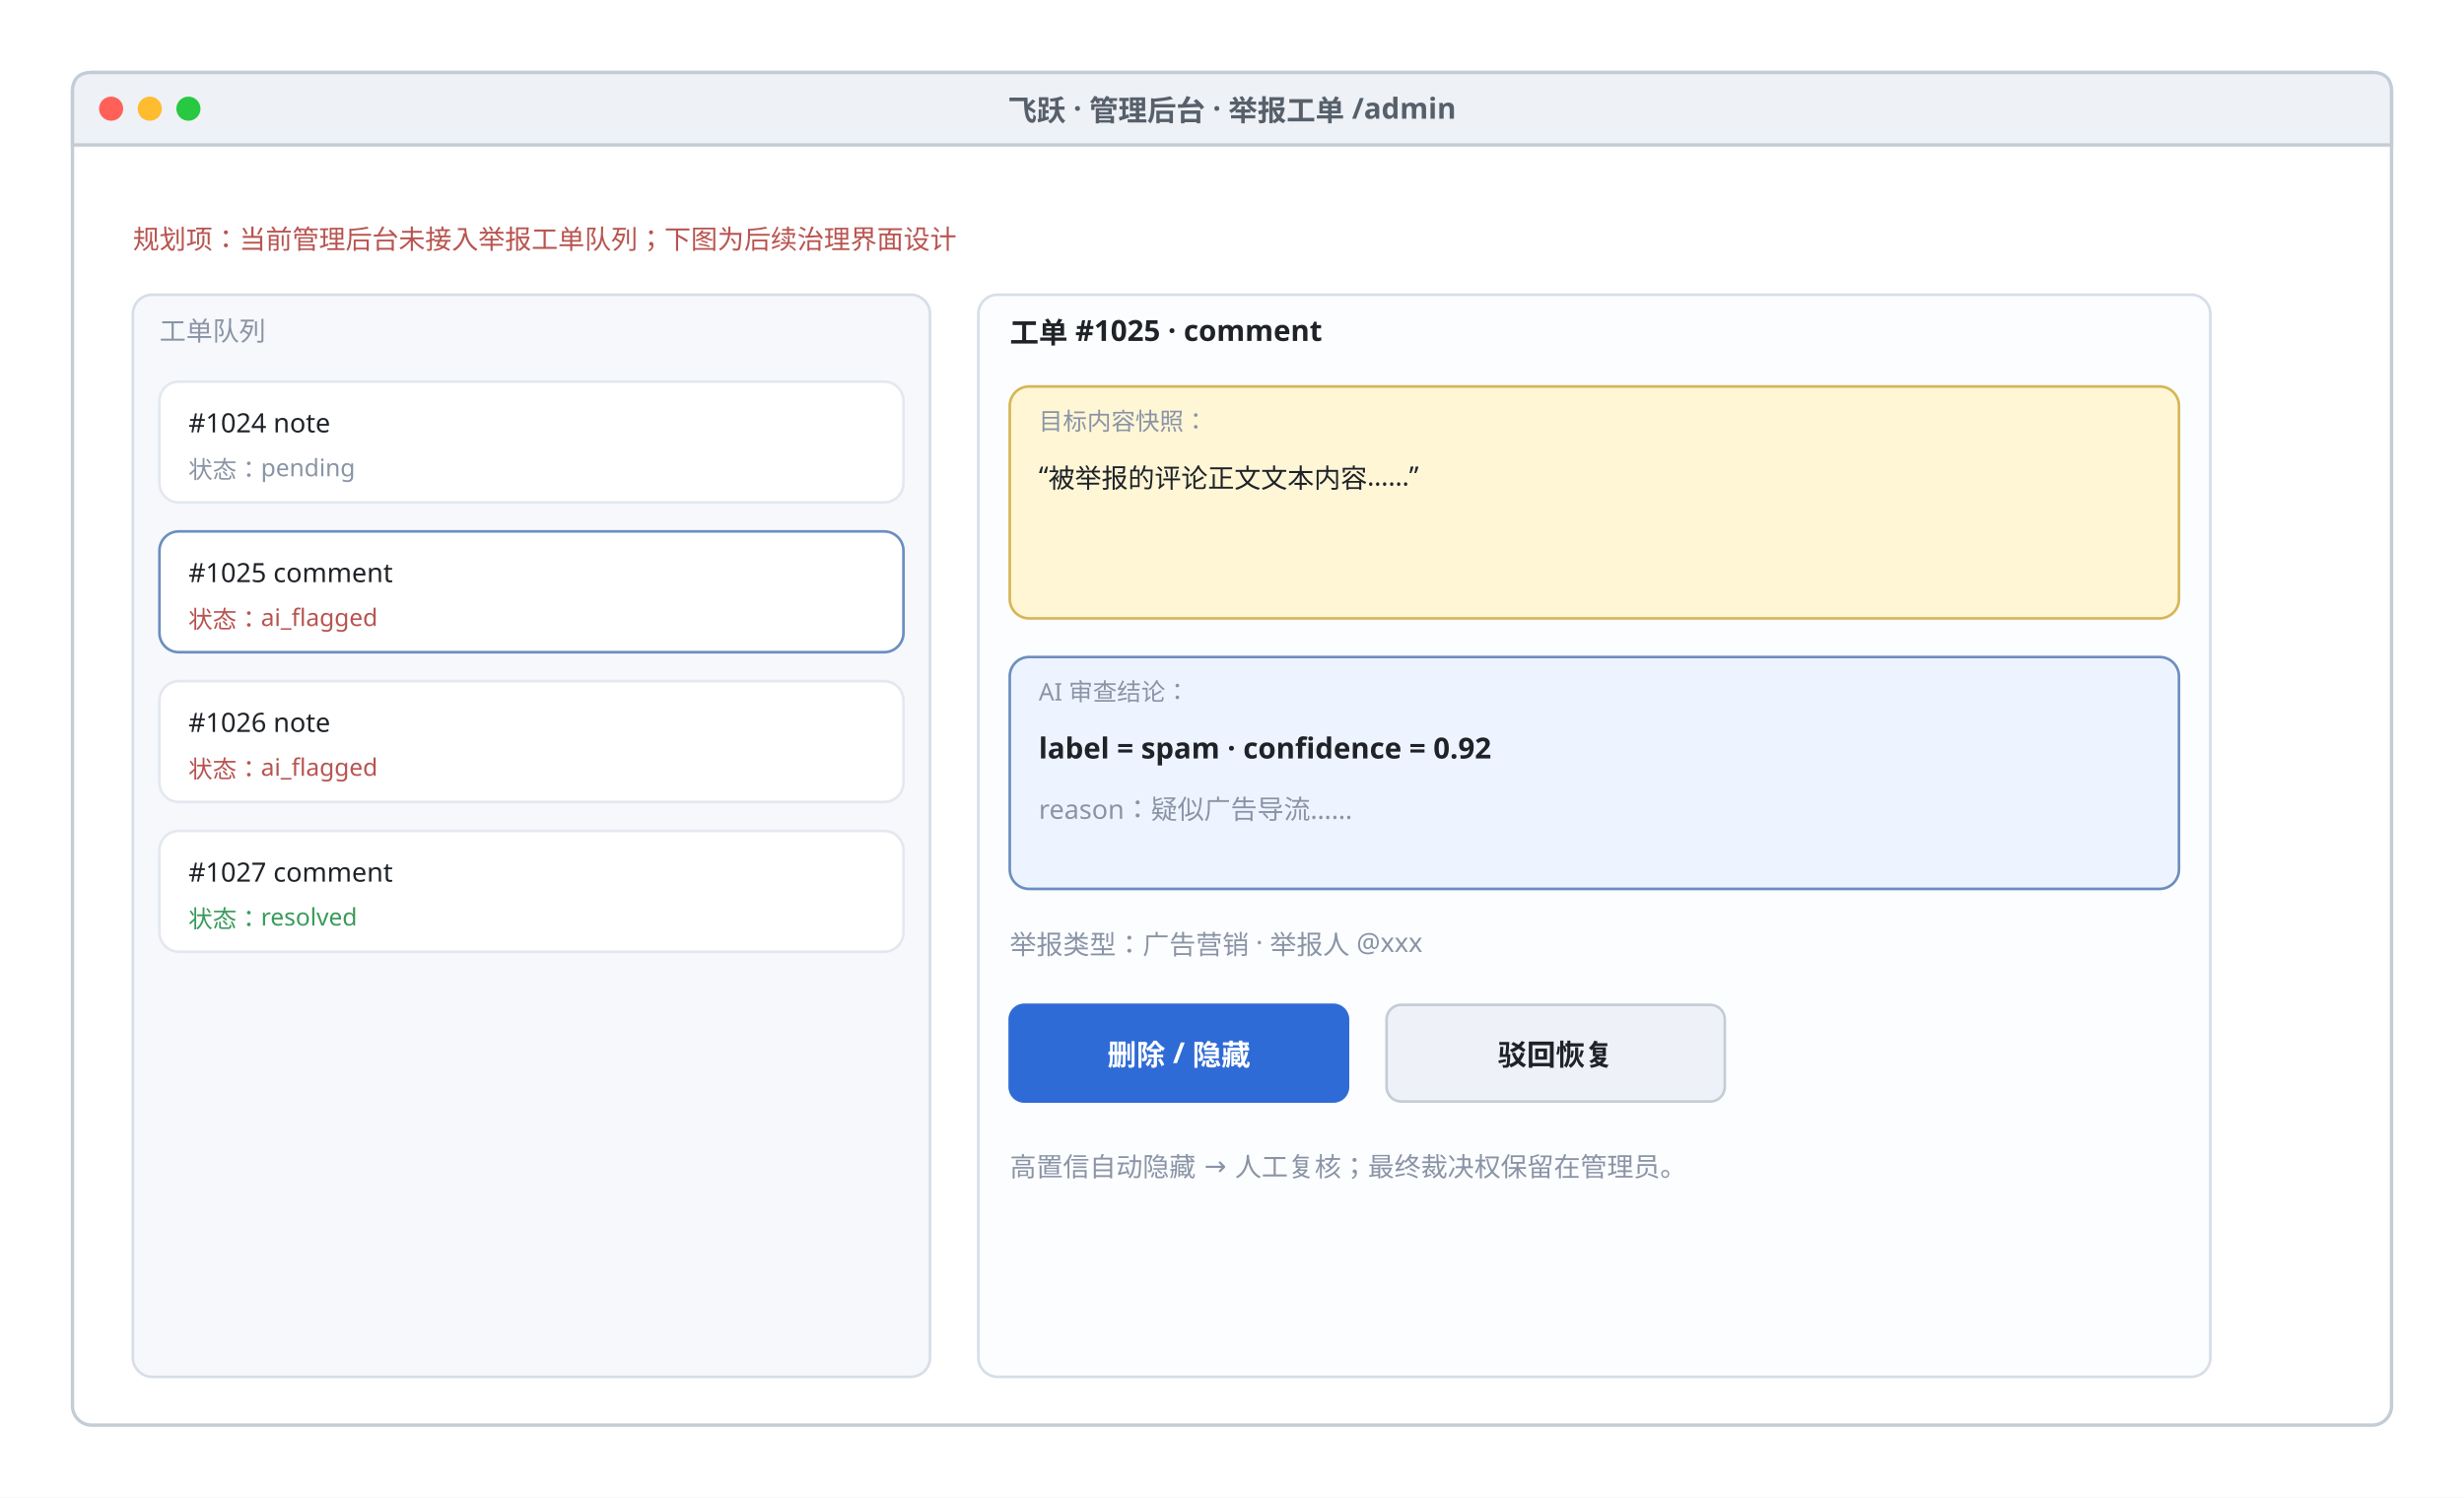
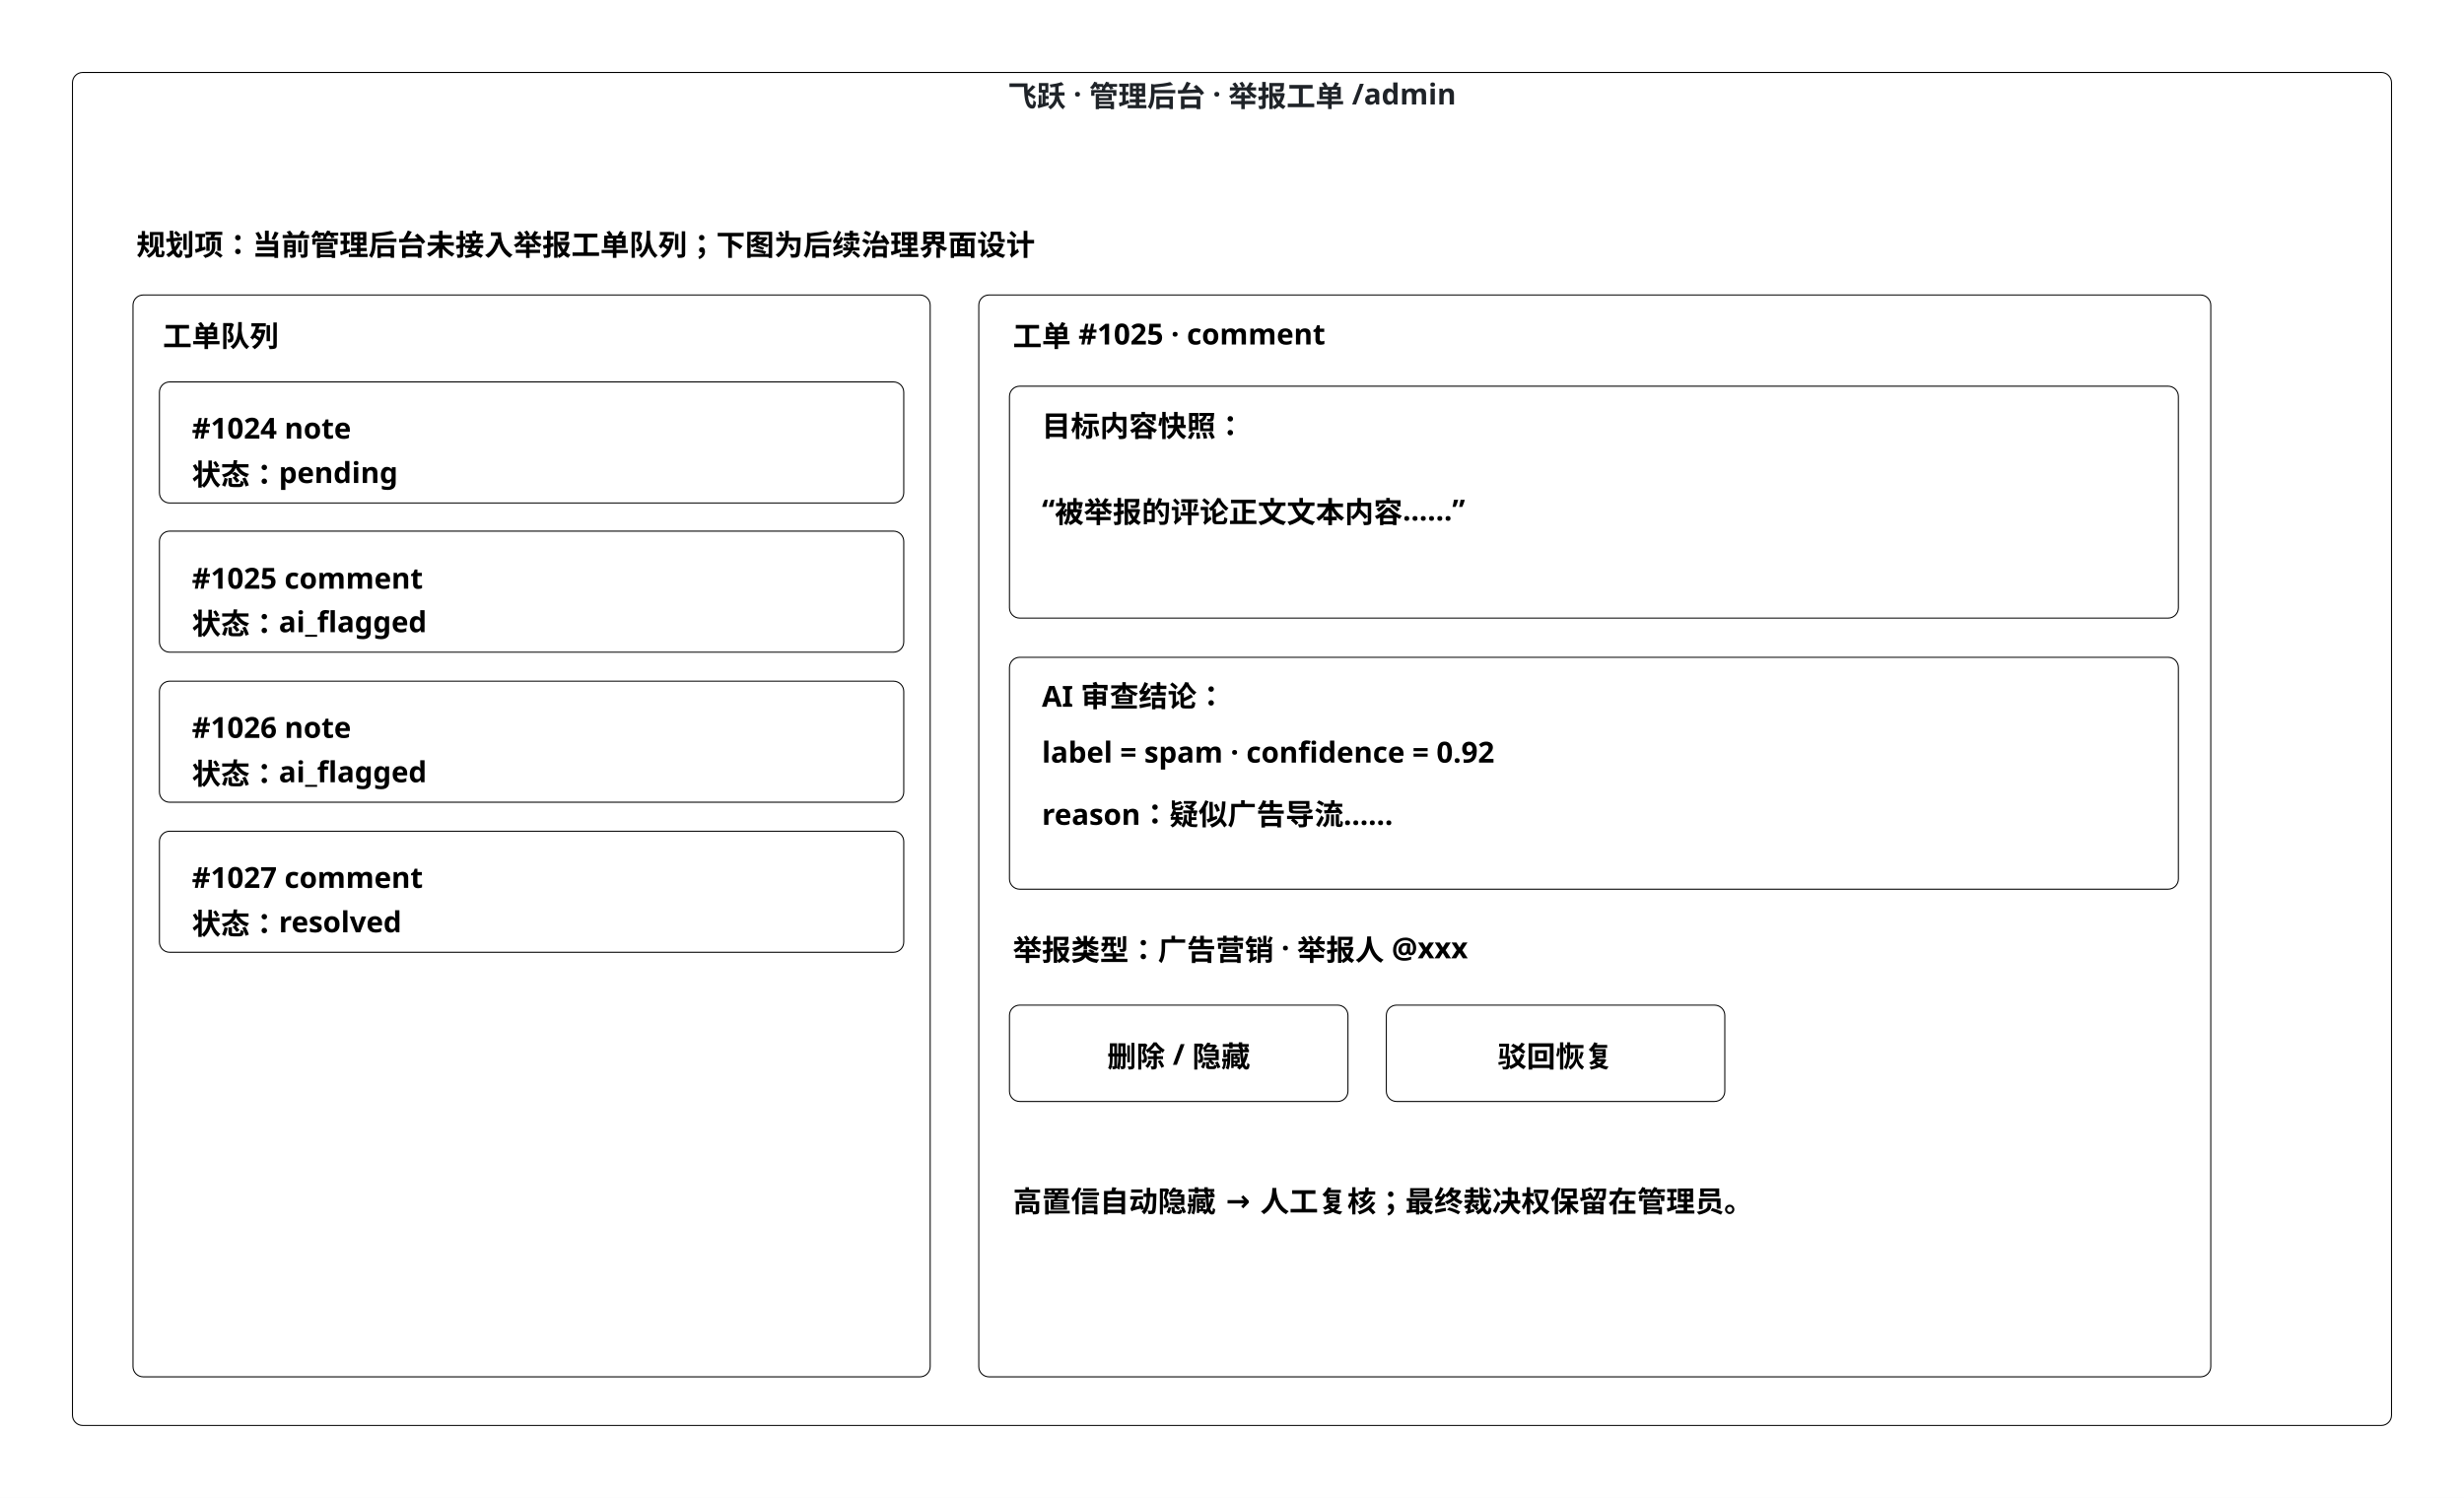
- <svg xmlns="http://www.w3.org/2000/svg" width="1020" height="620" viewBox="0 0 1020 620" font-family="WenQuanYi Zen Hei, Microsoft YaHei, SimSun, sans-serif">
-   <rect x="0" y="0" width="1020" height="620" fill="#ffffff" />
-   <rect x="30" y="30" width="960" height="560" rx="8" fill="#ffffff" stroke="#c4ccd6" stroke-width="1.4" />
-   <path d="M30 60 L30 38 Q30 30 38 30 L982 30 Q990 30 990 38 L990 60 Z" fill="#eef2f7" stroke="#c4ccd6" stroke-width="1.4" />
-   <circle cx="46" cy="45" r="5" fill="#ff6159" />
-   <circle cx="62" cy="45" r="5" fill="#febc2e" />
-   <circle cx="78" cy="45" r="5" fill="#28c840" />
-   <text x="510.0" y="50.0" font-family="WenQuanYi Zen Hei, Microsoft YaHei, SimSun, sans-serif" font-size="12" text-anchor="middle" font-weight="bold" fill="#57606a">飞跃 · 管理后台 · 举报工单  /admin</text>
-   <text x="55.0" y="103.0" font-family="WenQuanYi Zen Hei, Microsoft YaHei, SimSun, sans-serif" font-size="11" text-anchor="start" fill="#b85450">规划项：当前管理后台未接入举报工单队列；下图为后续治理界面设计</text>
-   <rect x="55" y="122" width="330" height="448" rx="8" fill="#f6f8fb" stroke="#d7dee8" stroke-width="1.1" />
-   <text x="66.0" y="141.0" font-family="WenQuanYi Zen Hei, Microsoft YaHei, SimSun, sans-serif" font-size="11" text-anchor="start" fill="#8a94a6">工单队列</text>
-   <rect x="66" y="158" width="308" height="50" rx="8" fill="#ffffff" stroke="#e3e8f0" stroke-width="1.1" />
-   <text x="78.0" y="179.0" font-family="WenQuanYi Zen Hei, Microsoft YaHei, SimSun, sans-serif" font-size="11" text-anchor="start" fill="#1f2328">#1024 note</text>
-   <text x="78.0" y="198.0" font-family="WenQuanYi Zen Hei, Microsoft YaHei, SimSun, sans-serif" font-size="10" text-anchor="start" fill="#8a94a6">状态：pending</text>
-   <rect x="66" y="220" width="308" height="50" rx="8" fill="#ffffff" stroke="#6c8ebf" stroke-width="1.1" />
-   <text x="78.0" y="241.0" font-family="WenQuanYi Zen Hei, Microsoft YaHei, SimSun, sans-serif" font-size="11" text-anchor="start" fill="#1f2328">#1025 comment</text>
-   <text x="78.0" y="260.0" font-family="WenQuanYi Zen Hei, Microsoft YaHei, SimSun, sans-serif" font-size="10" text-anchor="start" fill="#b85450">状态：ai_flagged</text>
-   <rect x="66" y="282" width="308" height="50" rx="8" fill="#ffffff" stroke="#e3e8f0" stroke-width="1.1" />
-   <text x="78.0" y="303.0" font-family="WenQuanYi Zen Hei, Microsoft YaHei, SimSun, sans-serif" font-size="11" text-anchor="start" fill="#1f2328">#1026 note</text>
-   <text x="78.0" y="322.0" font-family="WenQuanYi Zen Hei, Microsoft YaHei, SimSun, sans-serif" font-size="10" text-anchor="start" fill="#b85450">状态：ai_flagged</text>
-   <rect x="66" y="344" width="308" height="50" rx="8" fill="#ffffff" stroke="#e3e8f0" stroke-width="1.1" />
-   <text x="78.0" y="365.0" font-family="WenQuanYi Zen Hei, Microsoft YaHei, SimSun, sans-serif" font-size="11" text-anchor="start" fill="#1f2328">#1027 comment</text>
-   <text x="78.0" y="384.0" font-family="WenQuanYi Zen Hei, Microsoft YaHei, SimSun, sans-serif" font-size="10" text-anchor="start" fill="#3a9a5a">状态：resolved</text>
-   <rect x="405" y="122" width="510" height="448" rx="8" fill="#fcfdff" stroke="#d7dee8" stroke-width="1.1" />
-   <text x="418.0" y="142.0" font-family="WenQuanYi Zen Hei, Microsoft YaHei, SimSun, sans-serif" font-size="12" text-anchor="start" font-weight="bold" fill="#1f2328">工单 #1025 · comment</text>
-   <rect x="418" y="160" width="484" height="96" rx="8" fill="#fff6d6" stroke="#d6b656" stroke-width="1.1" />
-   <text x="430.0" y="178.0" font-family="WenQuanYi Zen Hei, Microsoft YaHei, SimSun, sans-serif" font-size="10" text-anchor="start" fill="#8a94a6">目标内容快照：</text>
-   <text x="430.0" y="201.0" font-family="WenQuanYi Zen Hei, Microsoft YaHei, SimSun, sans-serif" font-size="11" text-anchor="start" fill="#1f2328">“被举报的评论正文文本内容……”</text>
-   <rect x="418" y="272" width="484" height="96" rx="8" fill="#eef4ff" stroke="#6c8ebf" stroke-width="1.1" />
-   <text x="430.0" y="290.0" font-family="WenQuanYi Zen Hei, Microsoft YaHei, SimSun, sans-serif" font-size="10" text-anchor="start" fill="#8a94a6">AI 审查结论：</text>
-   <text x="430.0" y="314.0" font-family="WenQuanYi Zen Hei, Microsoft YaHei, SimSun, sans-serif" font-size="12" text-anchor="start" font-weight="bold" fill="#1f2328">label = spam · confidence = 0.92</text>
-   <text x="430.0" y="339.0" font-family="WenQuanYi Zen Hei, Microsoft YaHei, SimSun, sans-serif" font-size="11" text-anchor="start" fill="#8a94a6">reason：疑似广告导流……</text>
-   <text x="418.0" y="395.0" font-family="WenQuanYi Zen Hei, Microsoft YaHei, SimSun, sans-serif" font-size="11" text-anchor="start" fill="#8a94a6">举报类型：广告营销 · 举报人 @xxx</text>
-   <rect x="418" y="416" width="140" height="40" rx="6" fill="#2f6bd6" stroke="#2f6bd6" stroke-width="1.1" />
-   <text x="488.0" y="441.0" font-family="WenQuanYi Zen Hei, Microsoft YaHei, SimSun, sans-serif" font-size="12" text-anchor="middle" font-weight="bold" fill="#ffffff">删除 / 隐藏</text>
-   <rect x="574" y="416" width="140" height="40" rx="6" fill="#eef2f8" stroke="#c4ccd6" stroke-width="1.1" />
-   <text x="644.0" y="441.0" font-family="WenQuanYi Zen Hei, Microsoft YaHei, SimSun, sans-serif" font-size="12" text-anchor="middle" font-weight="bold" fill="#1f2328">驳回恢复</text>
-   <text x="418.0" y="487.0" font-family="WenQuanYi Zen Hei, Microsoft YaHei, SimSun, sans-serif" font-size="11" text-anchor="start" fill="#8a94a6">高置信自动隐藏 → 人工复核；最终裁决权保留在管理员。</text>
+ <svg xmlns="http://www.w3.org/2000/svg" width="2890" height="1757" viewBox="0 0 2890 1757" font-family="WenQuanYi Zen Hei, Microsoft YaHei, SimSun, sans-serif">
+   <rect width="2890" height="1757" fill="#ffffff" />
+   <rect x="85.0" y="85.0" width="2720.0" height="1587.0" rx="12" fill="#ffffff" stroke="#000000" stroke-width="1.2" />
+   <text x="1445.0" y="125.0" font-family="WenQuanYi Zen Hei, Microsoft YaHei, SimSun, sans-serif" font-size="34" text-anchor="middle" font-weight="bold" fill="#1f2328">飞跃 · 管理后台 · 举报工单  /admin</text>
+   <text x="160.0" y="299.5" font-family="WenQuanYi Zen Hei, Microsoft YaHei, SimSun, sans-serif" font-size="34" text-anchor="start" font-weight="bold" fill="#000000">规划项：当前管理后台未接入举报工单队列；下图为后续治理界面设计</text>
+   <rect x="156.0" y="346.0" width="935.0" height="1269.0" rx="12" fill="#ffffff" stroke="#000000" stroke-width="1.2" />
+   <text x="191.0" y="406.5" font-family="WenQuanYi Zen Hei, Microsoft YaHei, SimSun, sans-serif" font-size="34" text-anchor="start" font-weight="bold" fill="#000000">工单队列</text>
+   <rect x="187.0" y="448.0" width="873.0" height="142.0" rx="12" fill="#ffffff" stroke="#000000" stroke-width="1.2" />
+   <text x="225.0" y="514.5" font-family="WenQuanYi Zen Hei, Microsoft YaHei, SimSun, sans-serif" font-size="34" text-anchor="start" font-weight="bold" fill="#000000">#1024 note</text>
+   <text x="225.0" y="569.0" font-family="WenQuanYi Zen Hei, Microsoft YaHei, SimSun, sans-serif" font-size="34" text-anchor="start" font-weight="bold" fill="#000000">状态：pending</text>
+   <rect x="187.0" y="623.0" width="873.0" height="142.0" rx="12" fill="#ffffff" stroke="#000000" stroke-width="1.2" />
+   <text x="225.0" y="690.5" font-family="WenQuanYi Zen Hei, Microsoft YaHei, SimSun, sans-serif" font-size="34" text-anchor="start" font-weight="bold" fill="#000000">#1025 comment</text>
+   <text x="225.0" y="744.0" font-family="WenQuanYi Zen Hei, Microsoft YaHei, SimSun, sans-serif" font-size="34" text-anchor="start" font-weight="bold" fill="#000000">状态：ai_flagged</text>
+   <rect x="187.0" y="799.0" width="873.0" height="142.0" rx="12" fill="#ffffff" stroke="#000000" stroke-width="1.2" />
+   <text x="225.0" y="865.5" font-family="WenQuanYi Zen Hei, Microsoft YaHei, SimSun, sans-serif" font-size="34" text-anchor="start" font-weight="bold" fill="#000000">#1026 note</text>
+   <text x="225.0" y="920.0" font-family="WenQuanYi Zen Hei, Microsoft YaHei, SimSun, sans-serif" font-size="34" text-anchor="start" font-weight="bold" fill="#000000">状态：ai_flagged</text>
+   <rect x="187.0" y="975.0" width="873.0" height="142.0" rx="12" fill="#ffffff" stroke="#000000" stroke-width="1.2" />
+   <text x="225.0" y="1041.5" font-family="WenQuanYi Zen Hei, Microsoft YaHei, SimSun, sans-serif" font-size="34" text-anchor="start" font-weight="bold" fill="#000000">#1027 comment</text>
+   <text x="225.0" y="1096.0" font-family="WenQuanYi Zen Hei, Microsoft YaHei, SimSun, sans-serif" font-size="34" text-anchor="start" font-weight="bold" fill="#000000">状态：resolved</text>
+   <rect x="1148.0" y="346.0" width="1445.0" height="1269.0" rx="12" fill="#ffffff" stroke="#000000" stroke-width="1.2" />
+   <text x="1188.0" y="406.5" font-family="WenQuanYi Zen Hei, Microsoft YaHei, SimSun, sans-serif" font-size="34" text-anchor="start" font-weight="bold" fill="#000000">工单 #1025 · comment</text>
+   <rect x="1184.0" y="453.0" width="1371.0" height="272.0" rx="12" fill="#ffffff" stroke="#000000" stroke-width="1.2" />
+   <text x="1222.0" y="512.0" font-family="WenQuanYi Zen Hei, Microsoft YaHei, SimSun, sans-serif" font-size="34" text-anchor="start" font-weight="bold" fill="#000000">目标内容快照：</text>
+   <text x="1222.0" y="610.5" font-family="WenQuanYi Zen Hei, Microsoft YaHei, SimSun, sans-serif" font-size="34" text-anchor="start" font-weight="bold" fill="#000000">“被举报的评论正文文本内容……”</text>
+   <rect x="1184.0" y="771.0" width="1371.0" height="272.0" rx="12" fill="#ffffff" stroke="#000000" stroke-width="1.2" />
+   <text x="1222.0" y="829.0" font-family="WenQuanYi Zen Hei, Microsoft YaHei, SimSun, sans-serif" font-size="34" text-anchor="start" font-weight="bold" fill="#000000">AI 审查结论：</text>
+   <text x="1222.0" y="894.5" font-family="WenQuanYi Zen Hei, Microsoft YaHei, SimSun, sans-serif" font-size="34" text-anchor="start" font-weight="bold" fill="#000000">label = spam · confidence = 0.92</text>
+   <text x="1222.0" y="967.5" font-family="WenQuanYi Zen Hei, Microsoft YaHei, SimSun, sans-serif" font-size="34" text-anchor="start" font-weight="bold" fill="#000000">reason：疑似广告导流……</text>
+   <text x="1188.0" y="1126.5" font-family="WenQuanYi Zen Hei, Microsoft YaHei, SimSun, sans-serif" font-size="34" text-anchor="start" font-weight="bold" fill="#000000">举报类型：广告营销 · 举报人 @xxx</text>
+   <rect x="1184.0" y="1179.0" width="397.0" height="113.0" rx="12" fill="#ffffff" stroke="#000000" stroke-width="1.2" />
+   <text x="1382.5" y="1251.5" font-family="WenQuanYi Zen Hei, Microsoft YaHei, SimSun, sans-serif" font-size="34" text-anchor="middle" font-weight="bold" fill="#000000">删除 / 隐藏</text>
+   <rect x="1626.0" y="1179.0" width="397.0" height="113.0" rx="12" fill="#ffffff" stroke="#000000" stroke-width="1.2" />
+   <text x="1824.5" y="1251.5" font-family="WenQuanYi Zen Hei, Microsoft YaHei, SimSun, sans-serif" font-size="34" text-anchor="middle" font-weight="bold" fill="#000000">驳回恢复</text>
+   <text x="1188.0" y="1421.5" font-family="WenQuanYi Zen Hei, Microsoft YaHei, SimSun, sans-serif" font-size="34" text-anchor="start" font-weight="bold" fill="#000000">高置信自动隐藏 → 人工复核；最终裁决权保留在管理员。</text>
</svg>
